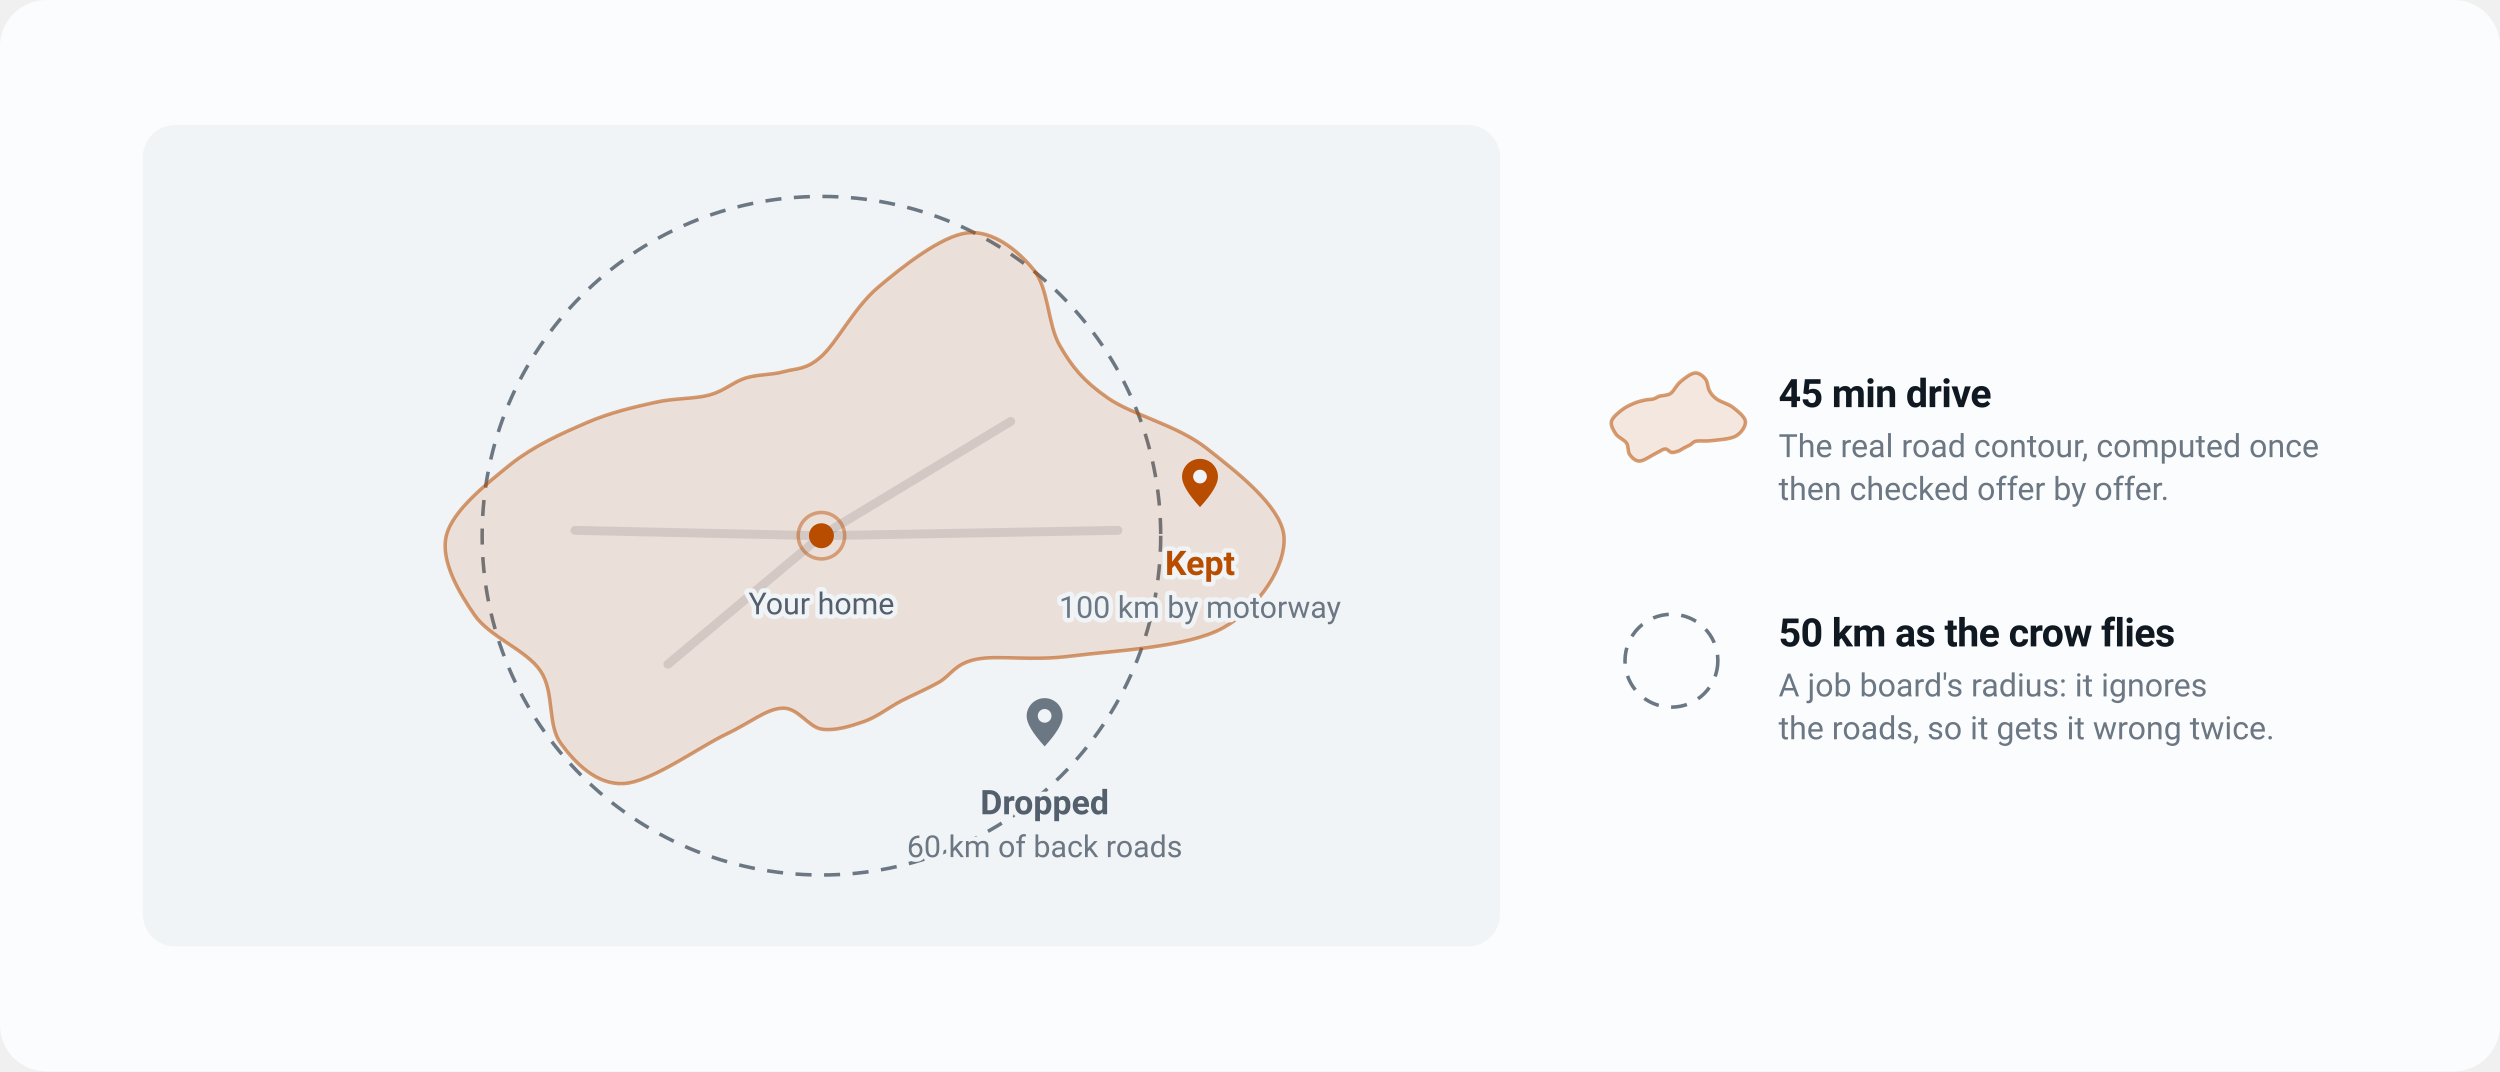
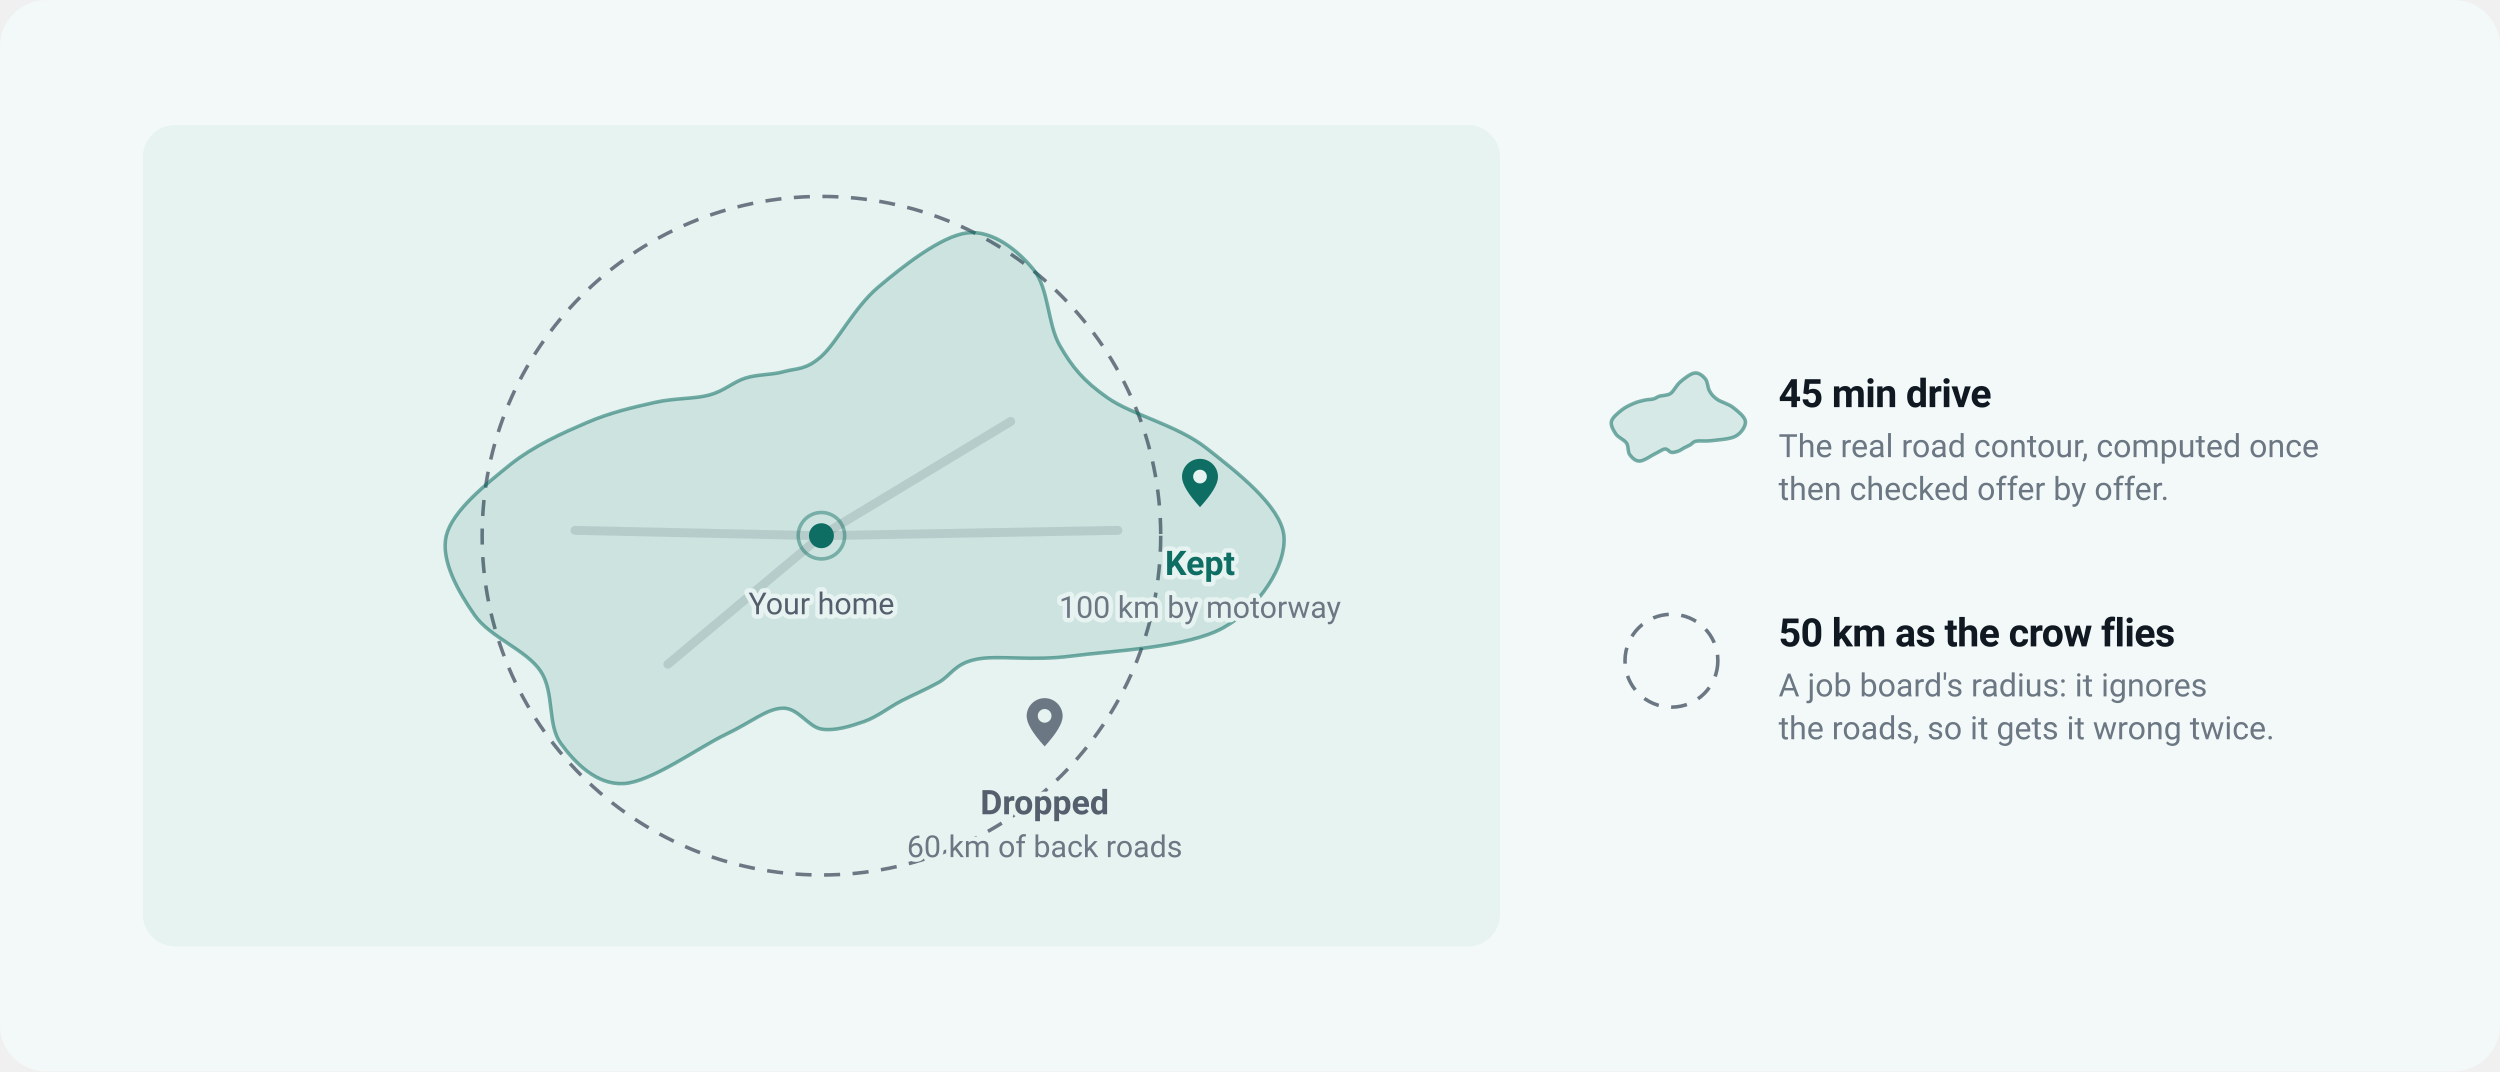
<svg xmlns="http://www.w3.org/2000/svg" viewBox="0 0 1400 600" width="1400" height="600" role="img" aria-label="The area is a driving-time contour, not an as-the-crow-flies radius">
  <style>
    text { font-family: system-ui, -apple-system, 'Segoe UI', Roboto, Helvetica, Arial, sans-serif; }
-     .bg { fill: #fbfcfd }
-     .map { fill: #f1f4f6 }
+     .bg { fill: #f3f9f8 }
+     .map { fill: #e7f3f1 }
    .ink { fill: #101822 }
    .ink2 { fill: #545f6d }
    .ink3 { fill: #6c7784 }
-     .acc { fill: #b84d00 }
-     .zone { fill: #b84d00; fill-opacity: .12; stroke: #b84d00; stroke-opacity: .55; stroke-width: 2 }
+     .acc { fill: #0e6e63 }
+     .zone { fill: #0e6e63; fill-opacity: .12; stroke: #0e6e63; stroke-opacity: .55; stroke-width: 2 }
    .radius { fill: none; stroke: #6c7784; stroke-width: 2; stroke-dasharray: 9 7 }
    .road { stroke: #101822; stroke-opacity: .12; stroke-width: 5; stroke-linecap: round }
    .pin-out { fill: #6c7784 }
-     .hole { fill: #f1f4f6 }
-     .halo { paint-order: stroke; stroke: #f1f4f6; stroke-width: 5; stroke-linejoin: round }
+     .hole { fill: #e7f3f1 }
+     .halo { paint-order: stroke; stroke: #e7f3f1; stroke-width: 5; stroke-linejoin: round }
    @media (prefers-color-scheme: dark) {
      .bg { fill: #0d1013 }
      .map { fill: #1a1f24 }
      .ink { fill: #e9edf1 }
      .ink2 { fill: #a0aab5 }
      .ink3 { fill: #838e9a }
-       .acc { fill: #fb923c }
-       .zone { fill: #fb923c; fill-opacity: .16; stroke: #fb923c; stroke-opacity: .6 }
+       .acc { fill: #3fb8a6 }
+       .zone { fill: #3fb8a6; fill-opacity: .16; stroke: #3fb8a6; stroke-opacity: .6 }
      .radius { stroke: #838e9a }
      .road { stroke: #ffffff; stroke-opacity: .1 }
      .pin-out { fill: #838e9a }
      .hole { fill: #1a1f24 }
      .halo { stroke: #1a1f24 }
    }
  </style>
  <rect class="bg" width="1400" height="600" rx="26" />
  <rect class="map" x="80" y="70" width="760" height="460" rx="18" />
  <path class="road" d="M460 300 626 297" />
  <path class="road" d="M460 300 322 297" />
  <path class="road" d="M460 300 566 236" />
  <path class="road" d="M460 300 374 372" />
  <circle class="radius" cx="460" cy="300" r="190" />
  <path class="zone" d="M719.0 300.0 C720.6 316.8 705.1 340.2 685.3 351.4 C665.5 362.7 623.0 364.4 600.0 367.4 C576.9 370.4 559.2 366.7 546.8 369.2 C534.4 371.7 532.6 378.3 525.6 382.2 C518.6 386.1 511.6 389.0 504.6 392.6 C497.6 396.3 491.2 401.5 483.8 404.1 C476.3 406.7 467.6 409.5 460.0 408.3 C452.4 407.0 446.9 396.1 438.0 396.6 C429.0 397.1 421.2 404.2 406.4 411.3 C391.6 418.3 364.7 438.0 349.3 438.8 C333.9 439.7 321.8 426.9 314.1 416.4 C306.3 405.9 310.7 387.8 302.7 375.8 C294.6 363.8 274.5 357.0 265.7 344.4 C256.9 331.7 246.6 314.0 249.9 300.0 C253.3 286.0 272.6 270.8 285.7 260.2 C298.8 249.7 315.0 242.5 328.5 236.7 C341.9 230.9 355.0 228.0 366.5 225.4 C377.9 222.8 388.7 223.5 397.2 221.2 C405.7 218.9 410.5 213.9 417.5 211.7 C424.4 209.5 431.9 210.1 439.0 208.1 C446.1 206.1 451.2 207.4 460.0 199.5 C468.8 191.6 478.2 172.3 491.8 160.8 C505.4 149.3 527.2 132.0 541.7 130.4 C556.2 128.8 570.2 140.5 578.8 151.0 C587.4 161.5 586.6 181.6 593.5 193.5 C600.4 205.5 606.7 213.3 620.3 222.8 C634.0 232.4 659.0 238.0 675.4 250.8 C691.8 263.7 717.3 283.2 719.0 300.0 Z" />
  <circle class="acc" cx="460" cy="300" r="7" />
-   <circle cx="460" cy="300" r="13" fill="none" stroke="#b84d00" stroke-opacity=".45" stroke-width="2" class="home-ring" />
+   <circle cx="460" cy="300" r="13" fill="none" stroke="#0e6e63" stroke-opacity=".45" stroke-width="2" class="home-ring" />
  <text class="ink2 halo" x="460" y="344" font-size="17" text-anchor="middle">Your home</text>
  <g transform="translate(652.8 250.4) scale(1.6)">
    <path class="acc" d="M12 21c4.2-4.6 6.3-8.1 6.3-10.6a6.3 6.3 0 0 0-12.6 0C5.7 12.9 7.8 16.4 12 21Z" />
    <circle class="hole" cx="12" cy="10.3" r="2.4" />
  </g>
  <text class="acc halo" x="672" y="322" font-size="19" font-weight="600" text-anchor="middle">Kept</text>
  <text class="ink3 halo" x="672" y="346" font-size="17" text-anchor="middle">100 km by motorway</text>
  <g transform="translate(565.8 384.4) scale(1.6)">
    <path class="pin-out" d="M12 21c4.2-4.6 6.3-8.1 6.3-10.6a6.3 6.3 0 0 0-12.6 0C5.7 12.9 7.8 16.4 12 21Z" />
    <circle class="hole" cx="12" cy="10.3" r="2.4" />
  </g>
  <text class="ink2 halo" x="585" y="456" font-size="19" font-weight="600" text-anchor="middle">Dropped</text>
  <text class="ink3 halo" x="585" y="480" font-size="17" text-anchor="middle">60 km of back roads</text>
  <g transform="translate(900 218)">
    <path class="zone" vector-effect="non-scaling-stroke" transform="translate(-37.6 -30) scale(.16)" d="M719.0 300.0 C720.6 316.8 705.1 340.2 685.3 351.4 C665.5 362.7 623.0 364.4 600.0 367.4 C576.9 370.4 559.2 366.7 546.8 369.2 C534.4 371.7 532.6 378.3 525.6 382.2 C518.6 386.1 511.6 389.0 504.6 392.6 C497.6 396.3 491.2 401.5 483.8 404.1 C476.3 406.7 467.6 409.5 460.0 408.3 C452.4 407.0 446.9 396.1 438.0 396.6 C429.0 397.1 421.2 404.2 406.4 411.3 C391.6 418.3 364.7 438.0 349.3 438.8 C333.9 439.7 321.8 426.9 314.1 416.4 C306.3 405.9 310.7 387.8 302.7 375.8 C294.6 363.8 274.5 357.0 265.7 344.4 C256.9 331.7 246.6 314.0 249.9 300.0 C253.3 286.0 272.6 270.8 285.7 260.2 C298.8 249.7 315.0 242.5 328.5 236.7 C341.9 230.9 355.0 228.0 366.5 225.4 C377.9 222.8 388.7 223.5 397.2 221.2 C405.7 218.9 410.5 213.9 417.5 211.7 C424.4 209.5 431.9 210.1 439.0 208.1 C446.1 206.1 451.2 207.4 460.0 199.5 C468.8 191.6 478.2 172.3 491.8 160.8 C505.4 149.3 527.2 132.0 541.7 130.4 C556.2 128.8 570.2 140.5 578.8 151.0 C587.4 161.5 586.6 181.6 593.5 193.5 C600.4 205.5 606.7 213.3 620.3 222.8 C634.0 232.4 659.0 238.0 675.4 250.8 C691.8 263.7 717.3 283.2 719.0 300.0 Z" />
    <text class="ink" x="96" y="10" font-size="22" font-weight="600" letter-spacing="-.3">45 min drive</text>
    <text class="ink3" x="96" y="38" font-size="18">The real road contour, computed once</text>
    <text class="ink3" x="96" y="62" font-size="18">then checked offer by offer.</text>
  </g>
  <g transform="translate(900 352)">
    <circle class="radius" cx="36" cy="18" r="26" />
    <text class="ink" x="96" y="10" font-size="22" font-weight="600" letter-spacing="-.3">50 km as the crow flies</text>
    <text class="ink3" x="96" y="38" font-size="18">A job board's radius: it ignores</text>
    <text class="ink3" x="96" y="62" font-size="18">the roads, so it gets it wrong twice.</text>
  </g>
</svg>
